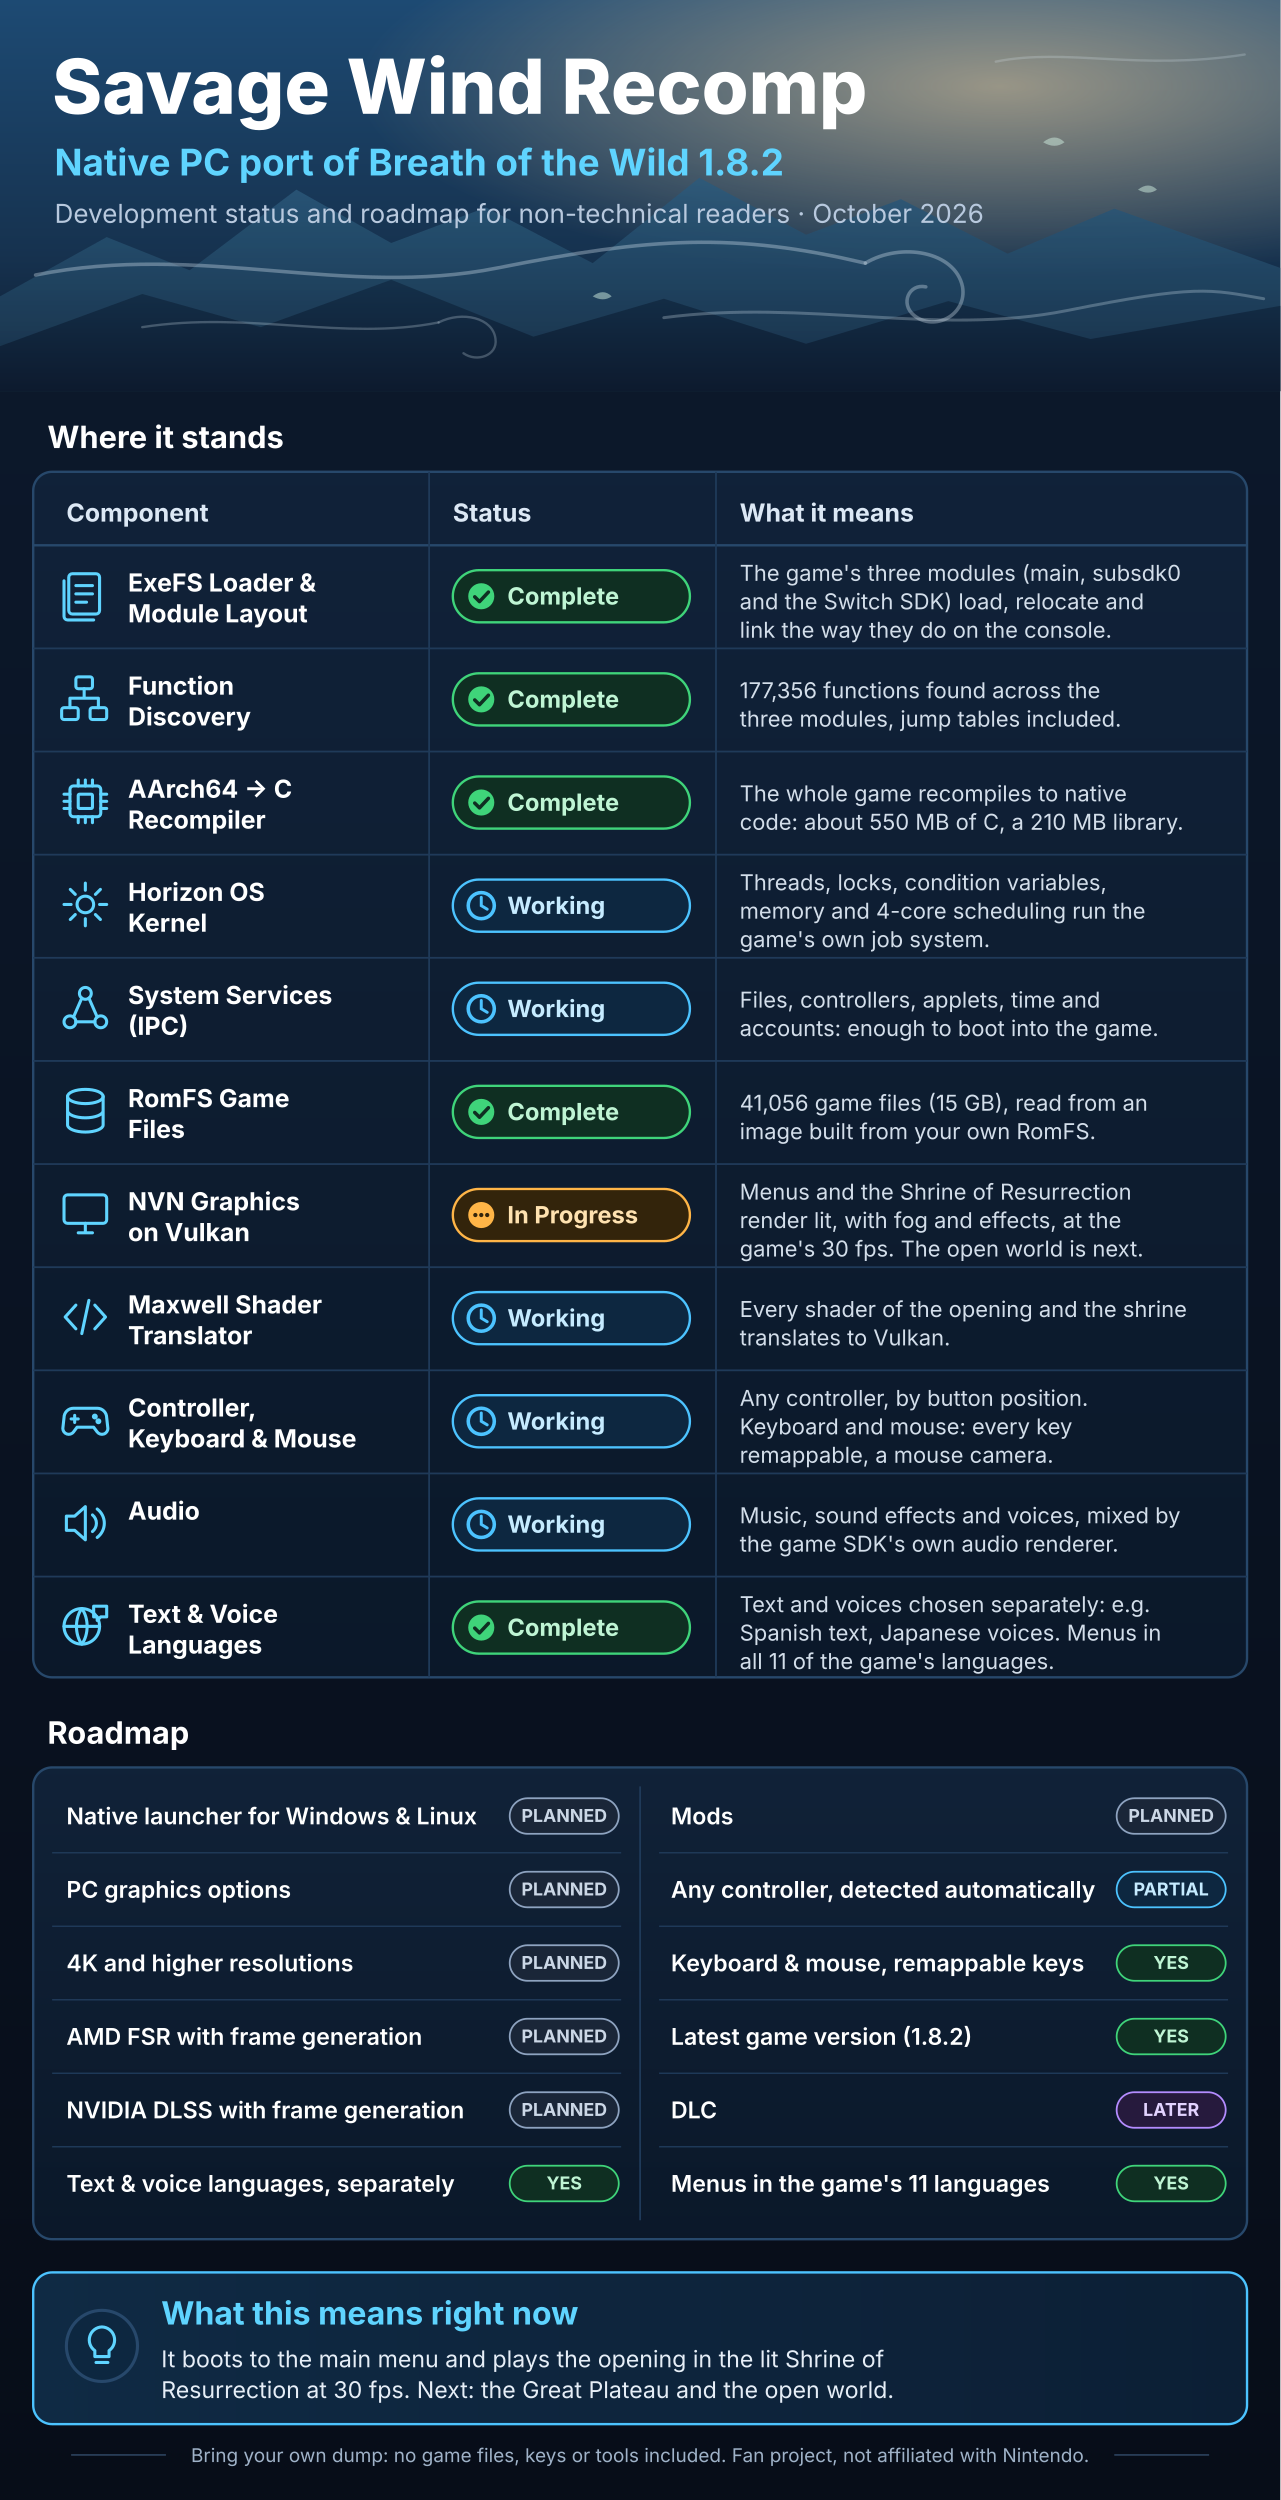
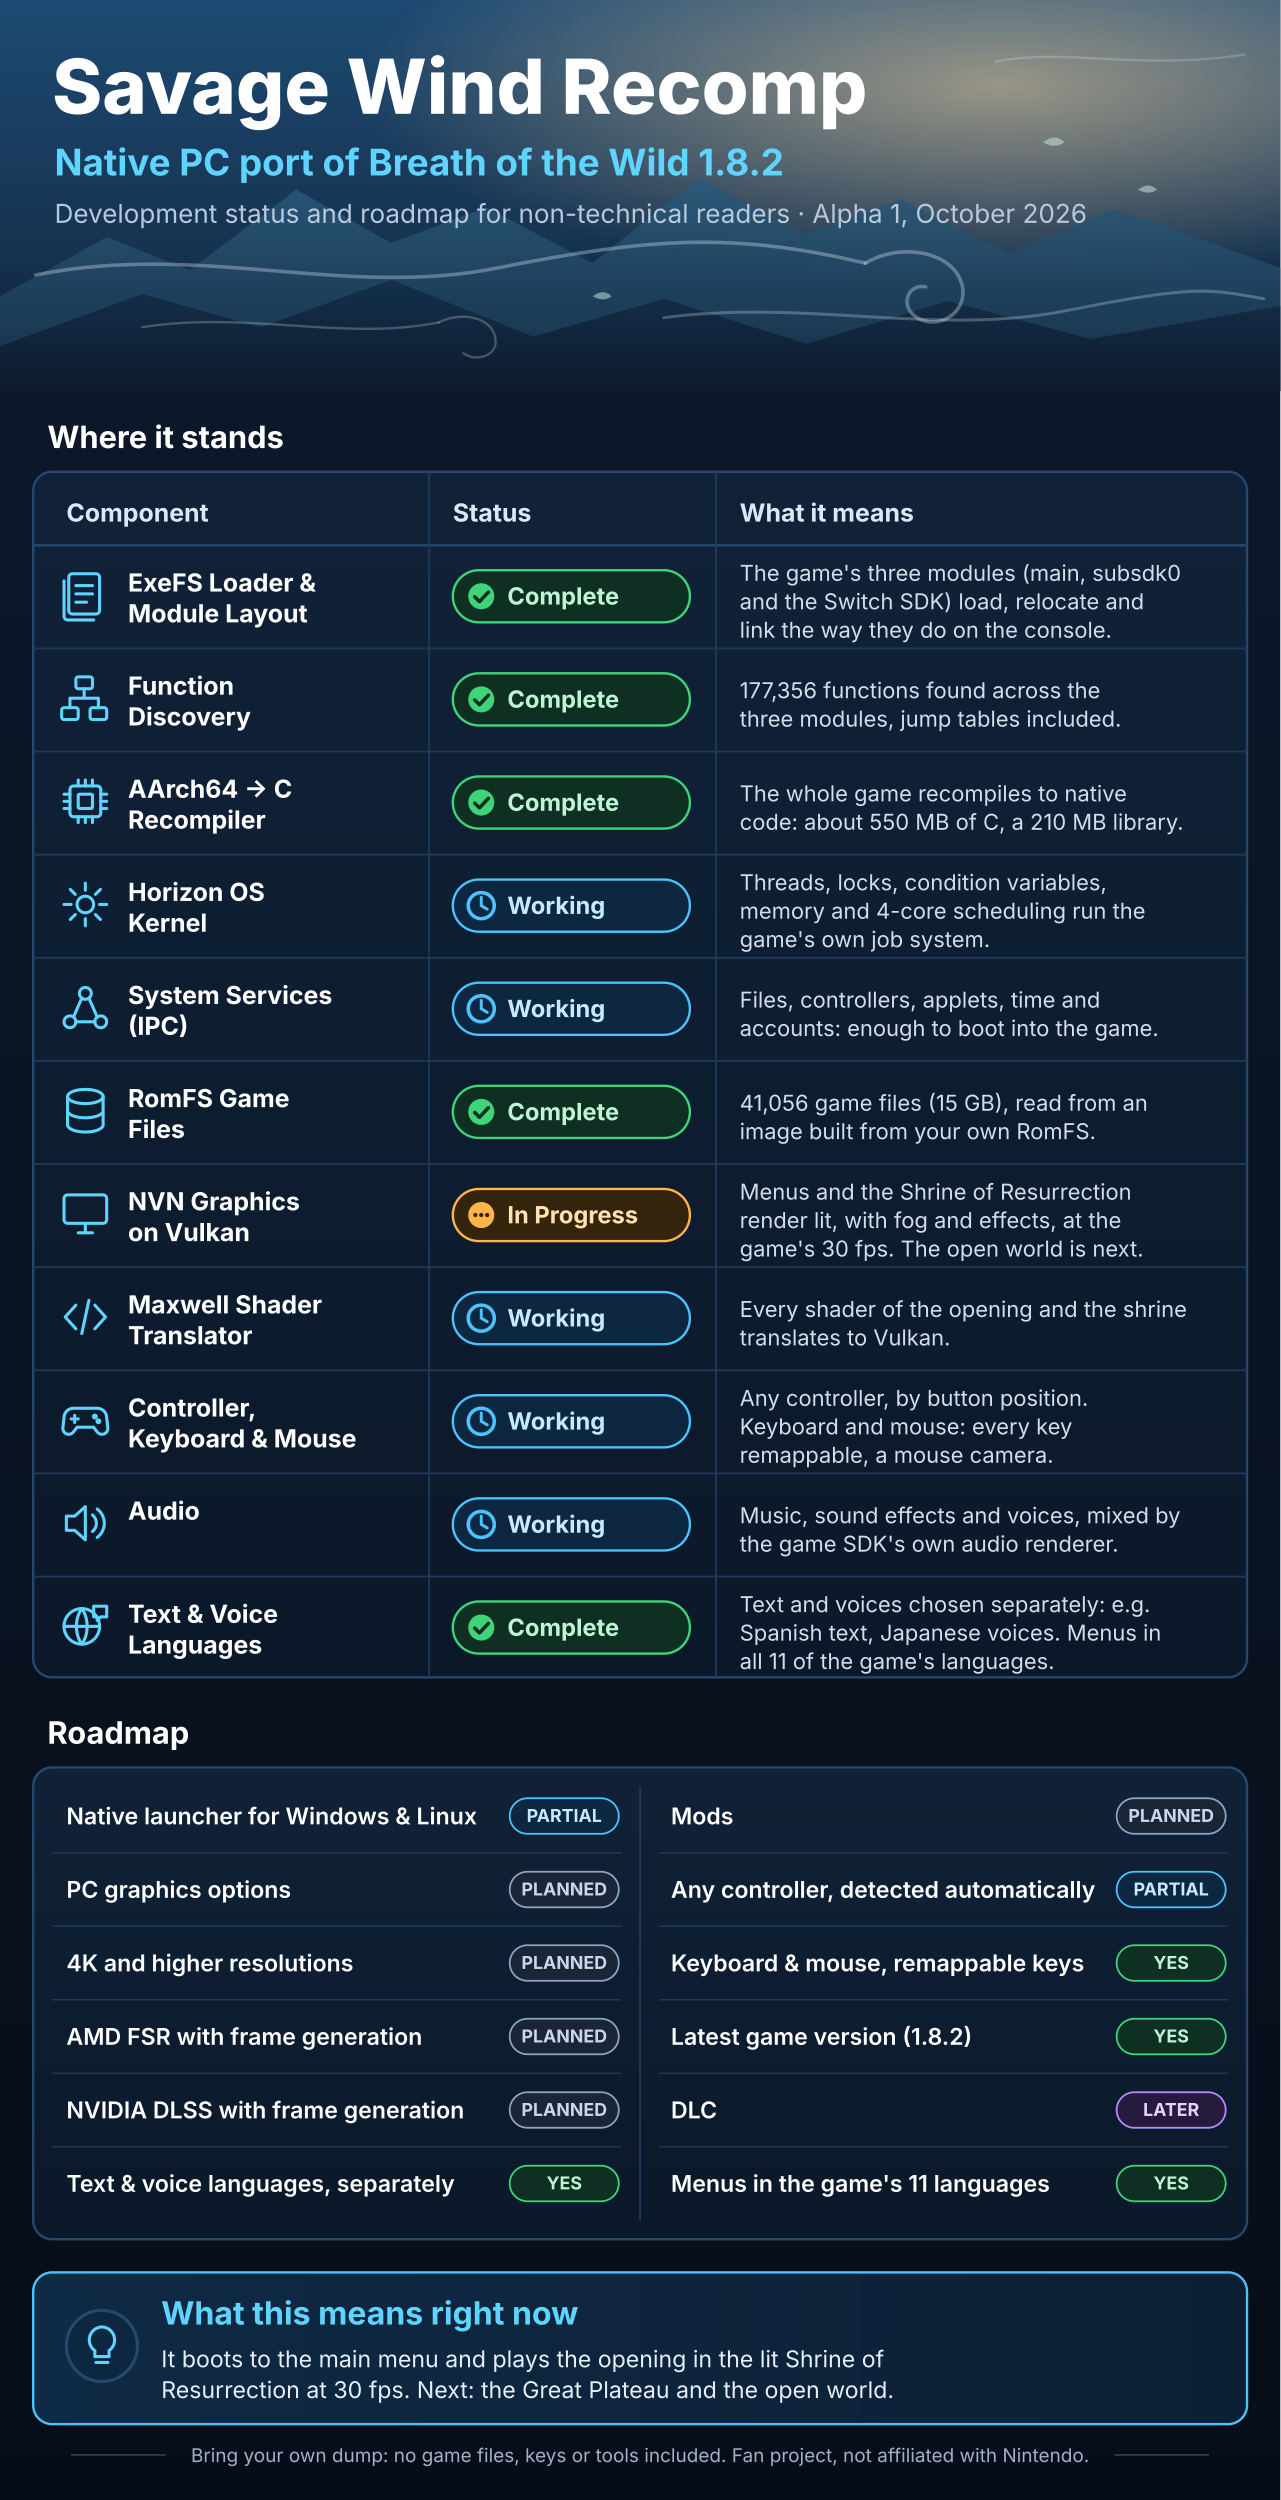
<svg xmlns="http://www.w3.org/2000/svg" width="1080" height="2109" viewBox="0 0 1080 2109" font-family="Segoe UI, Inter, Helvetica Neue, Arial, sans-serif">
  <defs>
    <linearGradient id="bg" x1="0" y1="0" x2="0" y2="1">
      <stop offset="0" stop-color="#0d1a2e" />
      <stop offset="1" stop-color="#070d18" />
    </linearGradient>
    <linearGradient id="sky" x1="0" y1="0" x2="0" y2="1">
      <stop offset="0" stop-color="#1d4a73" />
      <stop offset="0.65" stop-color="#16324f" />
      <stop offset="1" stop-color="#0d1a2e" />
    </linearGradient>
    <radialGradient id="glow" cx="0.78" cy="0.22" r="0.5">
      <stop offset="0" stop-color="#ffd9a0" stop-opacity="0.55" />
      <stop offset="1" stop-color="#ffd9a0" stop-opacity="0" />
    </radialGradient>
    <linearGradient id="far" x1="0" y1="0" x2="0" y2="1">
      <stop offset="0" stop-color="#2b5a7c" />
      <stop offset="1" stop-color="#173149" />
    </linearGradient>
    <linearGradient id="near" x1="0" y1="0" x2="0" y2="1">
      <stop offset="0" stop-color="#14304a" />
      <stop offset="1" stop-color="#0d1a2e" />
    </linearGradient>
    <linearGradient id="card" x1="0" y1="0" x2="0" y2="1">
      <stop offset="0" stop-color="#112239" stop-opacity="0.96" />
      <stop offset="1" stop-color="#0b182a" stop-opacity="0.96" />
    </linearGradient>
    <linearGradient id="callout" x1="0" y1="0" x2="1" y2="0">
      <stop offset="0" stop-color="#0f2a44" />
      <stop offset="1" stop-color="#0c1f35" />
    </linearGradient>
  </defs>
  <rect width="1080" height="2109" fill="url(#bg)" />
  <rect width="1080" height="330" fill="url(#sky)" />
  <rect width="1080" height="330" fill="url(#glow)" />
  <path d="M0 250 L90 200 L160 228 L250 160 L330 205 L410 175 L500 222 L590 150 L680 198 L760 168 L850 214 L940 176 L1080 226 L1080 330 L0 330 Z" fill="url(#far)" opacity="0.85" />
  <path d="M0 292 L120 248 L220 276 L330 236 L450 284 L560 252 L680 290 L800 254 L920 286 L1080 258 L1080 330 L0 330 Z" fill="url(#near)" />
  <g fill="none" stroke="#e8f6ff" stroke-linecap="round">
    <path d="M30 232 C 170 204, 290 252, 420 226 S 620 196, 730 222" stroke-width="3" opacity="0.32" />
    <path d="M730 222 c 30 -18 76 -10 82 20 c 4 24 -24 38 -41 24 c -12 -10 -4 -27 10 -24" stroke-width="3" opacity="0.32" />
    <path d="M560 268 C 680 252, 790 284, 900 262 S 1020 244, 1066 252" stroke-width="2.5" opacity="0.26" />
    <path d="M120 276 C 210 262, 290 288, 370 272" stroke-width="2" opacity="0.24" />
    <path d="M370 272 c 20 -10 46 -4 48 14 c 2 14 -16 20 -27 12" stroke-width="2" opacity="0.24" />
    <path d="M840 52 C 900 40, 960 60, 1050 46" stroke-width="2" opacity="0.2" />
  </g>
  <g fill="#cfeee0" opacity="0.5">
    <path d="M880 120 q 10 -8 18 0 q -8 6 -18 0 z" />
    <path d="M960 160 q 9 -7 16 0 q -7 5 -16 0 z" />
    <path d="M500 250 q 9 -7 16 0 q -7 5 -16 0 z" />
  </g>
  <text x="44" y="96" font-size="64" font-weight="800" fill="#ffffff">Savage Wind Recomp</text>
  <text x="46" y="148" font-size="31" font-weight="700" fill="#5fd4ff">Native PC port of Breath of the Wild 1.8.2</text>
-   <text x="46" y="188" font-size="22" fill="#b8c9de">Development status and roadmap for non-technical readers · October 2026</text>
+   <text x="46" y="188" font-size="22" fill="#b8c9de">Development status and roadmap for non-technical readers · Alpha 1, October 2026</text>
  <text x="40" y="378" font-size="26" font-weight="700" fill="#ffffff">Where it stands</text>
  <rect x="28" y="398" width="1024" height="1017" rx="16" fill="url(#card)" stroke="#27486b" stroke-width="2" />
  <g font-size="21" font-weight="700" fill="#dce8f5">
    <text x="56" y="440">Component</text>
    <text x="382" y="440">Status</text>
    <text x="624" y="440">What it means</text>
  </g>
  <line x1="28" y1="460" x2="1052" y2="460" stroke="#27486b" stroke-width="2" />
  <line x1="362" y1="398" x2="362" y2="1415" stroke="#1f3a59" stroke-width="1.5" />
  <line x1="604" y1="398" x2="604" y2="1415" stroke="#1f3a59" stroke-width="1.5" />
  <g stroke="#1f3a59" stroke-width="1.5">
    <line x1="28" y1="547" x2="1052" y2="547" />
    <line x1="28" y1="634" x2="1052" y2="634" />
    <line x1="28" y1="721" x2="1052" y2="721" />
    <line x1="28" y1="808" x2="1052" y2="808" />
    <line x1="28" y1="895" x2="1052" y2="895" />
    <line x1="28" y1="982" x2="1052" y2="982" />
    <line x1="28" y1="1069" x2="1052" y2="1069" />
    <line x1="28" y1="1156" x2="1052" y2="1156" />
    <line x1="28" y1="1243" x2="1052" y2="1243" />
    <line x1="28" y1="1330" x2="1052" y2="1330" />
  </g>
  <g fill="none" stroke="#5fd4ff" stroke-width="2.6" stroke-linecap="round" stroke-linejoin="round">
    <g transform="translate(52,482)">
      <rect x="6" y="2" width="26" height="34" rx="3" />
      <path d="M12 12h14M12 19h14M12 26h9" />
      <path d="M2 8v30a3 3 0 0 0 3 3h22" />
    </g>
    <g transform="translate(52,569)">
      <rect x="12" y="2" width="14" height="10" rx="2" />
      <rect x="0" y="28" width="14" height="10" rx="2" />
      <rect x="24" y="28" width="14" height="10" rx="2" />
      <path d="M19 12v8M7 28v-8h24v8" />
    </g>
    <g transform="translate(52,656)">
      <rect x="7" y="7" width="26" height="26" rx="3" />
      <rect x="14" y="14" width="12" height="12" rx="1" />
      <path d="M14 2v5M20 2v5M26 2v5M14 33v5M20 33v5M26 33v5M2 14h5M2 20h5M2 26h5M33 14h5M33 20h5M33 26h5" />
    </g>
    <g transform="translate(52,743)">
      <circle cx="20" cy="20" r="7" />
      <path d="M20 2v6M20 32v6M2 20h6M32 20h6M7.3 7.3l4.2 4.2M28.5 28.5l4.2 4.2M7.3 32.7l4.2-4.2M28.5 11.5l4.2-4.2" />
    </g>
    <g transform="translate(52,830)">
      <circle cx="20" cy="8" r="5" />
      <circle cx="7" cy="32" r="5" />
      <circle cx="33" cy="32" r="5" />
      <path d="M17 12l-7 16M23 12l7 16M12 32h16" />
    </g>
    <g transform="translate(52,917)">
      <ellipse cx="20" cy="8" rx="15" ry="6" />
      <path d="M5 8v24c0 3.3 6.7 6 15 6s15-2.7 15-6V8M5 20c0 3.3 6.7 6 15 6s15-2.7 15-6" />
    </g>
    <g transform="translate(52,1004)">
      <rect x="2" y="4" width="36" height="24" rx="3" />
      <path d="M14 36h12M20 28v8" />
    </g>
    <g transform="translate(52,1091)">
      <path d="M12 10L3 20l9 10M28 10l9 10-9 10M23 6l-6 28" />
    </g>
    <g transform="translate(52,1178)">
      <path d="M10 10h20a8 8 0 0 1 8 8l1 9a5 5 0 0 1-9 3l-3-4H13l-3 4a5 5 0 0 1-9-3l1-9a8 8 0 0 1 8-8z" />
      <path d="M11 16v6M8 19h6" />
      <circle cx="28" cy="17" r="1.2" />
      <circle cx="31" cy="21" r="1.2" />
    </g>
    <g transform="translate(52,1265)">
      <path d="M4 14h7l9-8v28l-9-8H4z" />
      <path d="M26 13a9 9 0 0 1 0 14M30 8a15 15 0 0 1 0 24" />
    </g>
    <g transform="translate(52,1352)">
      <circle cx="17" cy="20" r="15" />
      <path d="M2 20h30M17 5c-6 8-6 22 0 30M17 5c6 8 6 22 0 30" />
      <path d="M27 3h11v9h-5l-3 3v-3h-3z" />
    </g>
  </g>
  <g font-size="21" font-weight="700" fill="#ffffff">
    <text x="108" y="499">ExeFS Loader &amp;</text>
    <text x="108" y="525">Module Layout</text>
    <text x="108" y="586">Function</text>
    <text x="108" y="612">Discovery</text>
    <text x="108" y="673">AArch64 → C</text>
    <text x="108" y="699">Recompiler</text>
    <text x="108" y="760">Horizon OS</text>
    <text x="108" y="786">Kernel</text>
    <text x="108" y="847">System Services</text>
    <text x="108" y="873">(IPC)</text>
    <text x="108" y="934">RomFS Game</text>
    <text x="108" y="960">Files</text>
    <text x="108" y="1021">NVN Graphics</text>
    <text x="108" y="1047">on Vulkan</text>
    <text x="108" y="1108">Maxwell Shader</text>
    <text x="108" y="1134">Translator</text>
    <text x="108" y="1195">Controller,</text>
    <text x="108" y="1221">Keyboard &amp; Mouse</text>
    <text x="108" y="1282">Audio</text>
    <text x="108" y="1369">Text &amp; Voice</text>
    <text x="108" y="1395">Languages</text>
  </g>
  <g font-size="20" font-weight="700">
    <g transform="translate(382,481)">
      <rect width="200" height="44" rx="22" fill="#0f2f22" stroke="#3fd47a" stroke-width="2" />
      <circle cx="24" cy="22" r="11" fill="#3fd47a" />
      <path d="M18.5 22.5l4 4 7.5-8" fill="none" stroke="#0f2f22" stroke-width="3" stroke-linecap="round" stroke-linejoin="round" />
      <text x="46" y="29" fill="#bff5d4">Complete</text>
    </g>
    <g transform="translate(382,568)">
      <rect width="200" height="44" rx="22" fill="#0f2f22" stroke="#3fd47a" stroke-width="2" />
      <circle cx="24" cy="22" r="11" fill="#3fd47a" />
      <path d="M18.5 22.5l4 4 7.5-8" fill="none" stroke="#0f2f22" stroke-width="3" stroke-linecap="round" stroke-linejoin="round" />
      <text x="46" y="29" fill="#bff5d4">Complete</text>
    </g>
    <g transform="translate(382,655)">
      <rect width="200" height="44" rx="22" fill="#0f2f22" stroke="#3fd47a" stroke-width="2" />
      <circle cx="24" cy="22" r="11" fill="#3fd47a" />
      <path d="M18.5 22.5l4 4 7.5-8" fill="none" stroke="#0f2f22" stroke-width="3" stroke-linecap="round" stroke-linejoin="round" />
      <text x="46" y="29" fill="#bff5d4">Complete</text>
    </g>
    <g transform="translate(382,742)">
      <rect width="200" height="44" rx="22" fill="#0d2740" stroke="#4cc3ff" stroke-width="2" />
      <circle cx="24" cy="22" r="11" fill="none" stroke="#4cc3ff" stroke-width="3" />
      <path d="M24 15v7l5 3" fill="none" stroke="#4cc3ff" stroke-width="2.5" stroke-linecap="round" />
      <text x="46" y="29" fill="#c6ebff">Working</text>
    </g>
    <g transform="translate(382,829)">
      <rect width="200" height="44" rx="22" fill="#0d2740" stroke="#4cc3ff" stroke-width="2" />
      <circle cx="24" cy="22" r="11" fill="none" stroke="#4cc3ff" stroke-width="3" />
      <path d="M24 15v7l5 3" fill="none" stroke="#4cc3ff" stroke-width="2.5" stroke-linecap="round" />
      <text x="46" y="29" fill="#c6ebff">Working</text>
    </g>
    <g transform="translate(382,916)">
      <rect width="200" height="44" rx="22" fill="#0f2f22" stroke="#3fd47a" stroke-width="2" />
      <circle cx="24" cy="22" r="11" fill="#3fd47a" />
      <path d="M18.5 22.5l4 4 7.5-8" fill="none" stroke="#0f2f22" stroke-width="3" stroke-linecap="round" stroke-linejoin="round" />
      <text x="46" y="29" fill="#bff5d4">Complete</text>
    </g>
    <g transform="translate(382,1003)">
      <rect width="200" height="44" rx="22" fill="#33240b" stroke="#ffb547" stroke-width="2" />
      <circle cx="24" cy="22" r="11" fill="#ffb547" />
      <circle cx="19" cy="22" r="1.8" fill="#33240b" />
      <circle cx="24" cy="22" r="1.8" fill="#33240b" />
      <circle cx="29" cy="22" r="1.8" fill="#33240b" />
      <text x="46" y="29" fill="#ffe2b0">In Progress</text>
    </g>
    <g transform="translate(382,1090)">
      <rect width="200" height="44" rx="22" fill="#0d2740" stroke="#4cc3ff" stroke-width="2" />
      <circle cx="24" cy="22" r="11" fill="none" stroke="#4cc3ff" stroke-width="3" />
      <path d="M24 15v7l5 3" fill="none" stroke="#4cc3ff" stroke-width="2.5" stroke-linecap="round" />
      <text x="46" y="29" fill="#c6ebff">Working</text>
    </g>
    <g transform="translate(382,1177)">
      <rect width="200" height="44" rx="22" fill="#0d2740" stroke="#4cc3ff" stroke-width="2" />
      <circle cx="24" cy="22" r="11" fill="none" stroke="#4cc3ff" stroke-width="3" />
      <path d="M24 15v7l5 3" fill="none" stroke="#4cc3ff" stroke-width="2.5" stroke-linecap="round" />
      <text x="46" y="29" fill="#c6ebff">Working</text>
    </g>
    <g transform="translate(382,1264)">
      <rect width="200" height="44" rx="22" fill="#0d2740" stroke="#4cc3ff" stroke-width="2" />
      <circle cx="24" cy="22" r="11" fill="none" stroke="#4cc3ff" stroke-width="3" />
      <path d="M24 15v7l5 3" fill="none" stroke="#4cc3ff" stroke-width="2.5" stroke-linecap="round" />
      <text x="46" y="29" fill="#c6ebff">Working</text>
    </g>
    <g transform="translate(382,1351)">
      <rect width="200" height="44" rx="22" fill="#0f2f22" stroke="#3fd47a" stroke-width="2" />
      <circle cx="24" cy="22" r="11" fill="#3fd47a" />
      <path d="M18.5 22.5l4 4 7.5-8" fill="none" stroke="#0f2f22" stroke-width="3" stroke-linecap="round" stroke-linejoin="round" />
      <text x="46" y="29" fill="#bff5d4">Complete</text>
    </g>
  </g>
  <g font-size="18.5" fill="#d3deea">
    <text x="624" y="490">The game's three modules (main, subsdk0</text>
    <text x="624" y="514">and the Switch SDK) load, relocate and</text>
    <text x="624" y="538">link the way they do on the console.</text>
    <text x="624" y="589">177,356 functions found across the</text>
    <text x="624" y="613">three modules, jump tables included.</text>
    <text x="624" y="676">The whole game recompiles to native</text>
    <text x="624" y="700">code: about 550 MB of C, a 210 MB library.</text>
    <text x="624" y="751">Threads, locks, condition variables,</text>
    <text x="624" y="775">memory and 4-core scheduling run the</text>
    <text x="624" y="799">game's own job system.</text>
    <text x="624" y="850">Files, controllers, applets, time and</text>
    <text x="624" y="874">accounts: enough to boot into the game.</text>
    <text x="624" y="937">41,056 game files (15 GB), read from an</text>
    <text x="624" y="961">image built from your own RomFS.</text>
    <text x="624" y="1012">Menus and the Shrine of Resurrection</text>
    <text x="624" y="1036">render lit, with fog and effects, at the</text>
    <text x="624" y="1060">game's 30 fps. The open world is next.</text>
    <text x="624" y="1111">Every shader of the opening and the shrine</text>
    <text x="624" y="1135">translates to Vulkan.</text>
    <text x="624" y="1186">Any controller, by button position.</text>
    <text x="624" y="1210">Keyboard and mouse: every key</text>
    <text x="624" y="1234">remappable, a mouse camera.</text>
    <text x="624" y="1285">Music, sound effects and voices, mixed by</text>
    <text x="624" y="1309">the game SDK's own audio renderer.</text>
    <text x="624" y="1360">Text and voices chosen separately: e.g.</text>
    <text x="624" y="1384">Spanish text, Japanese voices. Menus in</text>
    <text x="624" y="1408">all 11 of the game's languages.</text>
  </g>
  <g transform="translate(0,87)">
    <text x="40" y="1384" font-size="26" font-weight="700" fill="#ffffff">Roadmap</text>
    <rect x="28" y="1404" width="1024" height="398" rx="16" fill="url(#card)" stroke="#27486b" stroke-width="2" />
    <line x1="540" y1="1420" x2="540" y2="1786" stroke="#1f3a59" stroke-width="1.5" />
    <g font-size="19.5" font-weight="600" fill="#ffffff">
      <text x="56" y="1452">Native launcher for Windows &amp; Linux</text>
      <text x="56" y="1514">PC graphics options</text>
      <text x="56" y="1576">4K and higher resolutions</text>
      <text x="56" y="1638">AMD FSR with frame generation</text>
      <text x="56" y="1700">NVIDIA DLSS with frame generation</text>
      <text x="566" y="1452">Mods</text>
      <text x="566" y="1514">Any controller, detected automatically</text>
      <text x="566" y="1576">Keyboard &amp; mouse, remappable keys</text>
      <text x="566" y="1638">Latest game version (1.8.2)</text>
      <text x="566" y="1700">DLC</text>
      <text x="56" y="1762">Text &amp; voice languages, separately</text>
      <text x="566" y="1762">Menus in the game's 11 languages</text>
    </g>
    <g font-size="15" font-weight="700" text-anchor="middle">
      <g transform="translate(430,1430)">
-         <rect width="92" height="30" rx="15" fill="#1a2638" stroke="#8ea3c0" stroke-width="1.5" />
-         <text x="46" y="20" fill="#cbd7e6">PLANNED</text>
+         <rect width="92" height="30" rx="15" fill="#0d2740" stroke="#4cc3ff" stroke-width="1.5" />
+         <text x="46" y="20" fill="#c6ebff">PARTIAL</text>
      </g>
      <g transform="translate(430,1492)">
        <rect width="92" height="30" rx="15" fill="#1a2638" stroke="#8ea3c0" stroke-width="1.5" />
        <text x="46" y="20" fill="#cbd7e6">PLANNED</text>
      </g>
      <g transform="translate(430,1554)">
        <rect width="92" height="30" rx="15" fill="#1a2638" stroke="#8ea3c0" stroke-width="1.5" />
        <text x="46" y="20" fill="#cbd7e6">PLANNED</text>
      </g>
      <g transform="translate(430,1616)">
        <rect width="92" height="30" rx="15" fill="#1a2638" stroke="#8ea3c0" stroke-width="1.5" />
        <text x="46" y="20" fill="#cbd7e6">PLANNED</text>
      </g>
      <g transform="translate(430,1678)">
        <rect width="92" height="30" rx="15" fill="#1a2638" stroke="#8ea3c0" stroke-width="1.5" />
        <text x="46" y="20" fill="#cbd7e6">PLANNED</text>
      </g>
      <g transform="translate(942,1430)">
        <rect width="92" height="30" rx="15" fill="#1a2638" stroke="#8ea3c0" stroke-width="1.5" />
        <text x="46" y="20" fill="#cbd7e6">PLANNED</text>
      </g>
      <g transform="translate(942,1492)">
        <rect width="92" height="30" rx="15" fill="#0d2740" stroke="#4cc3ff" stroke-width="1.5" />
        <text x="46" y="20" fill="#c6ebff">PARTIAL</text>
      </g>
      <g transform="translate(942,1554)">
        <rect width="92" height="30" rx="15" fill="#0f2f22" stroke="#3fd47a" stroke-width="1.5" />
        <text x="46" y="20" fill="#bff5d4">YES</text>
      </g>
      <g transform="translate(942,1616)">
        <rect width="92" height="30" rx="15" fill="#0f2f22" stroke="#3fd47a" stroke-width="1.5" />
        <text x="46" y="20" fill="#bff5d4">YES</text>
      </g>
      <g transform="translate(942,1678)">
        <rect width="92" height="30" rx="15" fill="#261a3d" stroke="#b48cff" stroke-width="1.5" />
        <text x="46" y="20" fill="#e2d3ff">LATER</text>
      </g>
      <g transform="translate(430,1740)">
        <rect width="92" height="30" rx="15" fill="#0f2f22" stroke="#3fd47a" stroke-width="1.5" />
        <text x="46" y="20" fill="#bff5d4">YES</text>
      </g>
      <g transform="translate(942,1740)">
        <rect width="92" height="30" rx="15" fill="#0f2f22" stroke="#3fd47a" stroke-width="1.5" />
        <text x="46" y="20" fill="#bff5d4">YES</text>
      </g>
    </g>
    <g stroke="#1f3a59" stroke-width="1.2">
      <line x1="44" y1="1476" x2="524" y2="1476" />
      <line x1="44" y1="1538" x2="524" y2="1538" />
      <line x1="44" y1="1600" x2="524" y2="1600" />
      <line x1="44" y1="1662" x2="524" y2="1662" />
      <line x1="556" y1="1476" x2="1036" y2="1476" />
      <line x1="556" y1="1538" x2="1036" y2="1538" />
      <line x1="556" y1="1600" x2="1036" y2="1600" />
      <line x1="556" y1="1662" x2="1036" y2="1662" />
      <line x1="44" y1="1724" x2="524" y2="1724" />
      <line x1="556" y1="1724" x2="1036" y2="1724" />
    </g>
  </g>
  <g transform="translate(0,149)">
    <rect x="28" y="1768" width="1024" height="128" rx="16" fill="url(#callout)" stroke="#4cc3ff" stroke-width="2" />
    <g transform="translate(56,1800)" fill="none" stroke="#5fd4ff" stroke-width="2.6" stroke-linecap="round" stroke-linejoin="round">
      <circle cx="30" cy="30" r="30" fill="#0d2740" stroke="#27486b" />
      <path d="M30 14a11 11 0 0 0-6 20v5h12v-5a11 11 0 0 0-6-20zM25 44h10" />
    </g>
    <text x="136" y="1812" font-size="27" font-weight="700" fill="#5fd4ff">What this means right now</text>
    <text x="136" y="1848" font-size="19.5" fill="#e6eef7">It boots to the main menu and plays the opening in the lit Shrine of</text>
    <text x="136" y="1874" font-size="19.5" fill="#e6eef7">Resurrection at 30 fps. Next: the Great Plateau and the open world.</text>
    <line x1="60" y1="1922" x2="140" y2="1922" stroke="#3a5577" />
    <line x1="940" y1="1922" x2="1020" y2="1922" stroke="#3a5577" />
    <text x="540" y="1928" font-size="16" fill="#9fb2c8" text-anchor="middle">Bring your own dump: no game files, keys or tools included. Fan project, not affiliated with Nintendo.</text>
  </g>
</svg>
